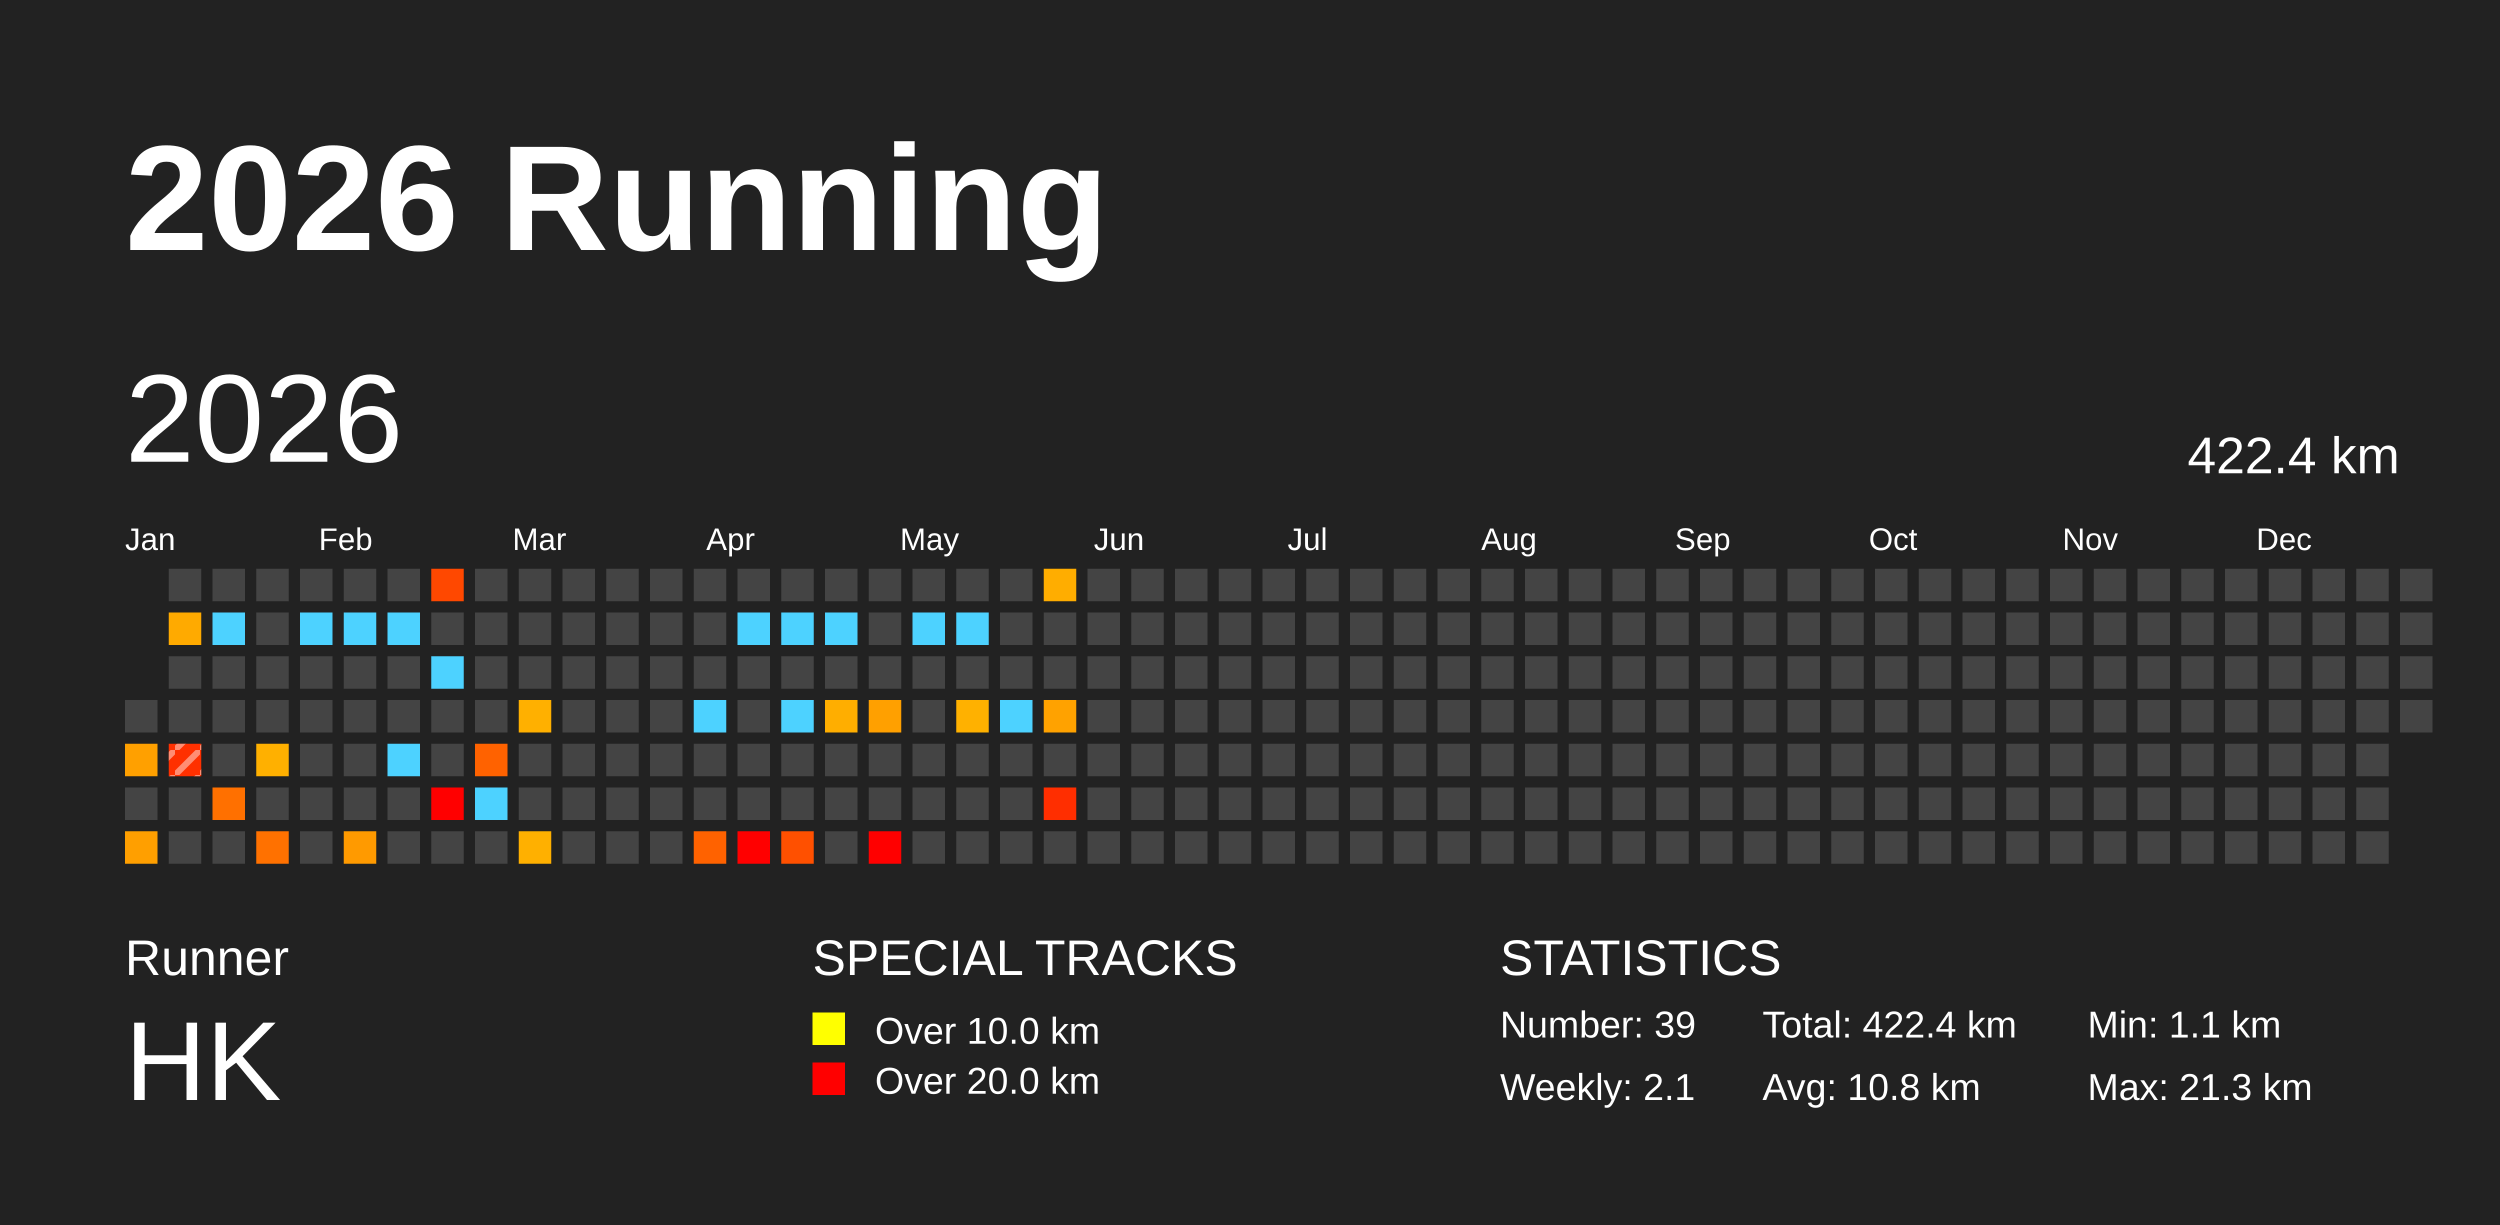
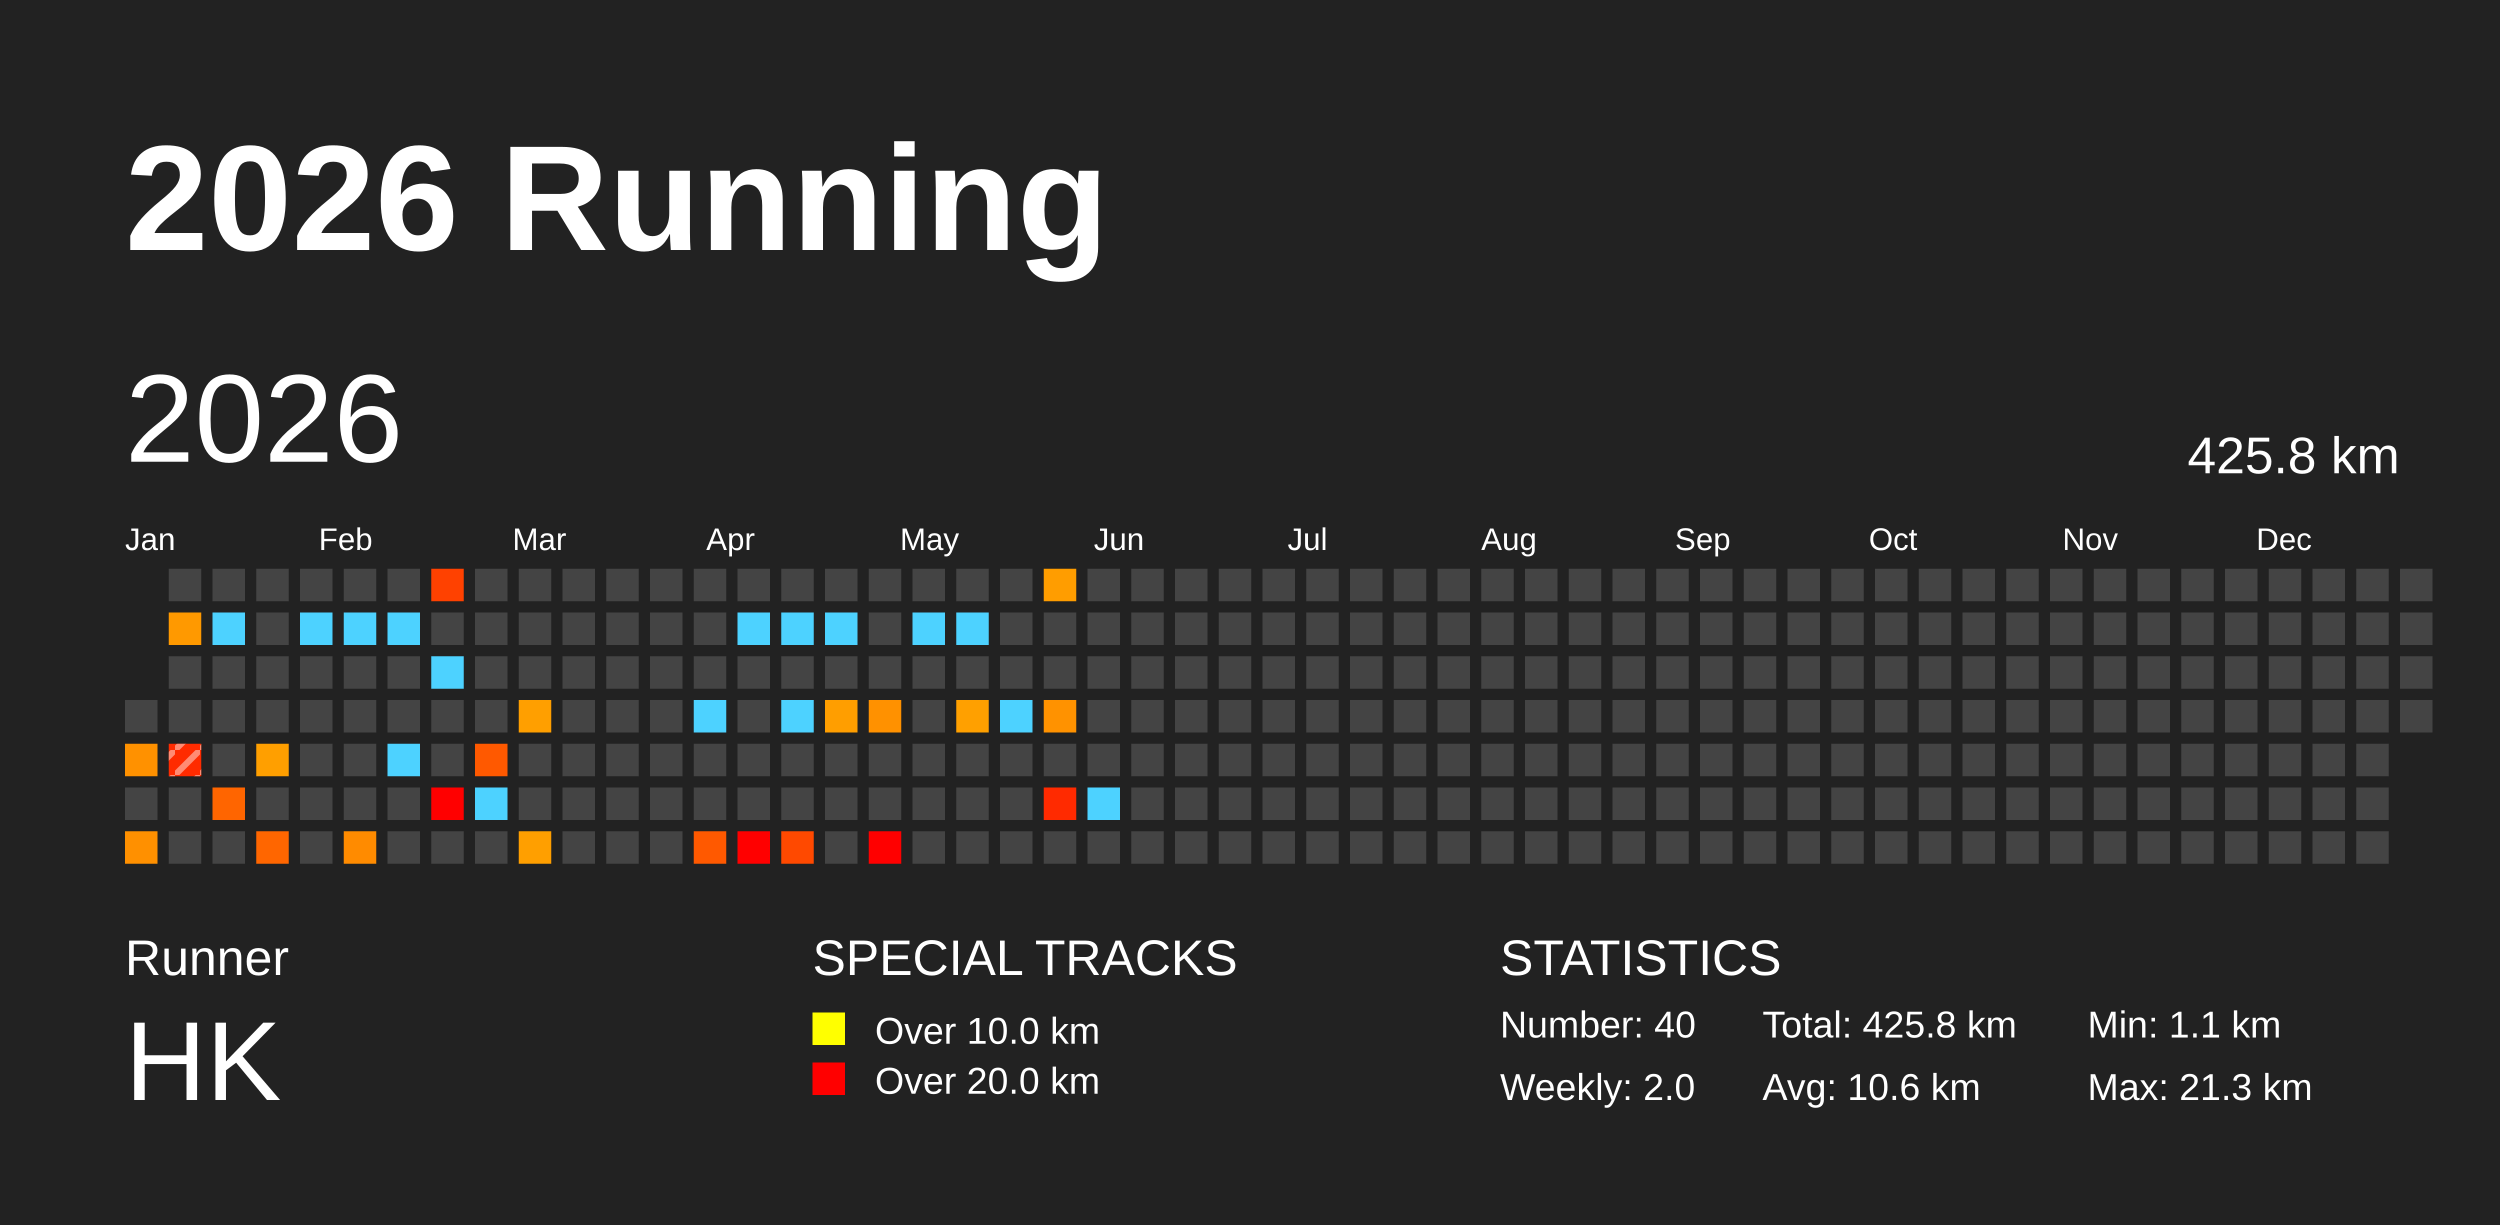
<svg xmlns="http://www.w3.org/2000/svg" baseProfile="full" height="98mm" version="1.1" viewBox="0,0,200,98" width="200mm">
  <defs>
    <pattern height="2" id="indoor-stripe" patternUnits="userSpaceOnUse" width="2">
      <line stroke="white" stroke-opacity="0.45" stroke-width="0.5" x1="0" x2="2" y1="2" y2="0" />
    </pattern>
  </defs>
  <rect fill="#222222" height="98" width="200" x="0" y="0" />
  <text fill="#FFFFFF" style="font-size:12px; font-family:Arial; font-weight:bold;" x="10" y="20">2026 Running</text>
  <text fill="#FFFFFF" style="font-size:4px; font-family:Arial" x="10" y="78">Runner</text>
  <text fill="#FFFFFF" style="font-size:9px; font-family:Arial" x="10" y="88">HK</text>
  <text fill="#FFFFFF" style="font-size:4px; font-family:Arial" x="65" y="78">SPECIAL TRACKS</text>
  <rect fill="yellow" height="2.6" width="2.6" x="65" y="81" />
  <text fill="#FFFFFF" style="font-size:3px; font-family:Arial" x="70" y="83.5">Over 10.0 km</text>
  <rect fill="red" height="2.6" width="2.6" x="65" y="85" />
  <text fill="#FFFFFF" style="font-size:3px; font-family:Arial" x="70" y="87.5">Over 20.0 km</text>
  <text fill="#FFFFFF" style="font-size:4px; font-family:Arial" x="120" y="78">STATISTICS</text>
-   <text fill="#FFFFFF" style="font-size:3px; font-family:Arial" x="120" y="83">Number: 39</text>
-   <text fill="#FFFFFF" style="font-size:3px; font-family:Arial" x="120" y="88">Weekly: 2.1</text>
-   <text fill="#FFFFFF" style="font-size:3px; font-family:Arial" x="141" y="83">Total: 422.4 km</text>
-   <text fill="#FFFFFF" style="font-size:3px; font-family:Arial" x="141" y="88">Avg: 10.8 km</text>
+   <text fill="#FFFFFF" style="font-size:3px; font-family:Arial" x="120" y="83">Number: 40</text>
+   <text fill="#FFFFFF" style="font-size:3px; font-family:Arial" x="120" y="88">Weekly: 2.0</text>
+   <text fill="#FFFFFF" style="font-size:3px; font-family:Arial" x="141" y="83">Total: 425.8 km</text>
+   <text fill="#FFFFFF" style="font-size:3px; font-family:Arial" x="141" y="88">Avg: 10.6 km</text>
  <text fill="#FFFFFF" style="font-size:3px; font-family:Arial" x="167" y="83">Min: 1.1 km</text>
  <text fill="#FFFFFF" style="font-size:3px; font-family:Arial" x="167" y="88">Max: 21.3 km</text>
  <text dominant-baseline="hanging" fill="#FFFFFF" style="font-size:10.0px; font-family:Arial;" x="10" y="30">2026</text>
-   <text dominant-baseline="hanging" fill="#FFFFFF" style="font-size:4.125px; font-family:Arial;" x="175" y="35">422.4 km</text>
+   <text dominant-baseline="hanging" fill="#FFFFFF" style="font-size:4.125px; font-family:Arial;" x="175" y="35">425.8 km</text>
  <text fill="#FFFFFF" style="font-size:2.5px; font-family:Arial" x="10.0" y="44">Jan</text>
  <text fill="#FFFFFF" style="font-size:2.5px; font-family:Arial" x="25.5" y="44">Feb</text>
  <text fill="#FFFFFF" style="font-size:2.5px; font-family:Arial" x="41.0" y="44">Mar</text>
  <text fill="#FFFFFF" style="font-size:2.5px; font-family:Arial" x="56.5" y="44">Apr</text>
  <text fill="#FFFFFF" style="font-size:2.5px; font-family:Arial" x="72.0" y="44">May</text>
  <text fill="#FFFFFF" style="font-size:2.5px; font-family:Arial" x="87.5" y="44">Jun</text>
  <text fill="#FFFFFF" style="font-size:2.5px; font-family:Arial" x="103.0" y="44">Jul</text>
  <text fill="#FFFFFF" style="font-size:2.5px; font-family:Arial" x="118.5" y="44">Aug</text>
  <text fill="#FFFFFF" style="font-size:2.5px; font-family:Arial" x="134.0" y="44">Sep</text>
  <text fill="#FFFFFF" style="font-size:2.5px; font-family:Arial" x="149.5" y="44">Oct</text>
  <text fill="#FFFFFF" style="font-size:2.5px; font-family:Arial" x="165.0" y="44">Nov</text>
  <text fill="#FFFFFF" style="font-size:2.5px; font-family:Arial" x="180.5" y="44">Dec</text>
  <rect fill="#444444" height="2.6" width="2.6" x="10.0" y="56.0" />
-   <rect fill="#ffa000" height="2.6" width="2.6" x="10.0" y="59.5" />
+   <rect fill="#ff9100" height="2.6" width="2.6" x="10.0" y="59.5" />
  <rect fill="#444444" height="2.6" width="2.6" x="10.0" y="63.0" />
-   <rect fill="#ff9f00" height="2.6" width="2.6" x="10.0" y="66.5" />
+   <rect fill="#ff9000" height="2.6" width="2.6" x="10.0" y="66.5" />
  <rect fill="#444444" height="2.6" width="2.6" x="13.5" y="45.5" />
-   <rect fill="#ffaa00" height="2.6" width="2.6" x="13.5" y="49.0" />
+   <rect fill="#ff9900" height="2.6" width="2.6" x="13.5" y="49.0" />
  <rect fill="#444444" height="2.6" width="2.6" x="13.5" y="52.5" />
  <rect fill="#444444" height="2.6" width="2.6" x="13.5" y="56.0" />
-   <rect fill="#ff3000" height="2.6" width="2.6" x="13.5" y="59.5" />
+   <rect fill="#ff2b00" height="2.6" width="2.6" x="13.5" y="59.5" />
  <rect fill="url(#indoor-stripe)" height="2.6" style="pointer-events: none;" width="2.6" x="13.5" y="59.5" />
  <rect fill="#444444" height="2.6" width="2.6" x="13.5" y="63.0" />
  <rect fill="#444444" height="2.6" width="2.6" x="13.5" y="66.5" />
  <rect fill="#444444" height="2.6" width="2.6" x="17.0" y="45.5" />
  <rect fill="#4dd2ff" height="2.6" width="2.6" x="17.0" y="49.0" />
  <rect fill="#444444" height="2.6" width="2.6" x="17.0" y="52.5" />
  <rect fill="#444444" height="2.6" width="2.6" x="17.0" y="56.0" />
  <rect fill="#444444" height="2.6" width="2.6" x="17.0" y="59.5" />
-   <rect fill="#ff7000" height="2.6" width="2.6" x="17.0" y="63.0" />
+   <rect fill="#ff6500" height="2.6" width="2.6" x="17.0" y="63.0" />
  <rect fill="#444444" height="2.6" width="2.6" x="17.0" y="66.5" />
  <rect fill="#444444" height="2.6" width="2.6" x="20.5" y="45.5" />
  <rect fill="#444444" height="2.6" width="2.6" x="20.5" y="49.0" />
  <rect fill="#444444" height="2.6" width="2.6" x="20.5" y="52.5" />
  <rect fill="#444444" height="2.6" width="2.6" x="20.5" y="56.0" />
-   <rect fill="#ffb000" height="2.6" width="2.6" x="20.5" y="59.5" />
+   <rect fill="#ff9f00" height="2.6" width="2.6" x="20.5" y="59.5" />
  <rect fill="#444444" height="2.6" width="2.6" x="20.5" y="63.0" />
-   <rect fill="#ff7100" height="2.6" width="2.6" x="20.5" y="66.5" />
+   <rect fill="#ff6600" height="2.6" width="2.6" x="20.5" y="66.5" />
  <rect fill="#444444" height="2.6" width="2.6" x="24.0" y="45.5" />
  <rect fill="#4dd2ff" height="2.6" width="2.6" x="24.0" y="49.0" />
  <rect fill="#444444" height="2.6" width="2.6" x="24.0" y="52.5" />
  <rect fill="#444444" height="2.6" width="2.6" x="24.0" y="56.0" />
  <rect fill="#444444" height="2.6" width="2.6" x="24.0" y="59.5" />
  <rect fill="#444444" height="2.6" width="2.6" x="24.0" y="63.0" />
  <rect fill="#444444" height="2.6" width="2.6" x="24.0" y="66.5" />
  <rect fill="#444444" height="2.6" width="2.6" x="27.5" y="45.5" />
  <rect fill="#4dd2ff" height="2.6" width="2.6" x="27.5" y="49.0" />
  <rect fill="#444444" height="2.6" width="2.6" x="27.5" y="52.5" />
  <rect fill="#444444" height="2.6" width="2.6" x="27.5" y="56.0" />
  <rect fill="#444444" height="2.6" width="2.6" x="27.5" y="59.5" />
  <rect fill="#444444" height="2.6" width="2.6" x="27.5" y="63.0" />
-   <rect fill="#ff9a00" height="2.6" width="2.6" x="27.5" y="66.5" />
+   <rect fill="#ff8b00" height="2.6" width="2.6" x="27.5" y="66.5" />
  <rect fill="#444444" height="2.6" width="2.6" x="31.0" y="45.5" />
  <rect fill="#4dd2ff" height="2.6" width="2.6" x="31.0" y="49.0" />
  <rect fill="#444444" height="2.6" width="2.6" x="31.0" y="52.5" />
  <rect fill="#444444" height="2.6" width="2.6" x="31.0" y="56.0" />
  <rect fill="#4dd2ff" height="2.6" width="2.6" x="31.0" y="59.5" />
  <rect fill="#444444" height="2.6" width="2.6" x="31.0" y="63.0" />
  <rect fill="#444444" height="2.6" width="2.6" x="31.0" y="66.5" />
-   <rect fill="#ff4800" height="2.6" width="2.6" x="34.5" y="45.5" />
+   <rect fill="#ff4100" height="2.6" width="2.6" x="34.5" y="45.5" />
  <rect fill="#444444" height="2.6" width="2.6" x="34.5" y="49.0" />
  <rect fill="#4dd2ff" height="2.6" width="2.6" x="34.5" y="52.5" />
  <rect fill="#444444" height="2.6" width="2.6" x="34.5" y="56.0" />
  <rect fill="#444444" height="2.6" width="2.6" x="34.5" y="59.5" />
  <rect fill="red" height="2.6" width="2.6" x="34.5" y="63.0" />
  <rect fill="#444444" height="2.6" width="2.6" x="34.5" y="66.5" />
  <rect fill="#444444" height="2.6" width="2.6" x="38.0" y="45.5" />
  <rect fill="#444444" height="2.6" width="2.6" x="38.0" y="49.0" />
  <rect fill="#444444" height="2.6" width="2.6" x="38.0" y="52.5" />
  <rect fill="#444444" height="2.6" width="2.6" x="38.0" y="56.0" />
-   <rect fill="#ff6200" height="2.6" width="2.6" x="38.0" y="59.5" />
+   <rect fill="#ff5900" height="2.6" width="2.6" x="38.0" y="59.5" />
  <rect fill="#4dd2ff" height="2.6" width="2.6" x="38.0" y="63.0" />
  <rect fill="#444444" height="2.6" width="2.6" x="38.0" y="66.5" />
  <rect fill="#444444" height="2.6" width="2.6" x="41.5" y="45.5" />
  <rect fill="#444444" height="2.6" width="2.6" x="41.5" y="49.0" />
  <rect fill="#444444" height="2.6" width="2.6" x="41.5" y="52.5" />
-   <rect fill="#ffb000" height="2.6" width="2.6" x="41.5" y="56.0" />
+   <rect fill="#ff9f00" height="2.6" width="2.6" x="41.5" y="56.0" />
  <rect fill="#444444" height="2.6" width="2.6" x="41.5" y="59.5" />
  <rect fill="#444444" height="2.6" width="2.6" x="41.5" y="63.0" />
-   <rect fill="#ffb000" height="2.6" width="2.6" x="41.5" y="66.5" />
+   <rect fill="#ff9f00" height="2.6" width="2.6" x="41.5" y="66.5" />
  <rect fill="#444444" height="2.6" width="2.6" x="45.0" y="45.5" />
  <rect fill="#444444" height="2.6" width="2.6" x="45.0" y="49.0" />
  <rect fill="#444444" height="2.6" width="2.6" x="45.0" y="52.5" />
  <rect fill="#444444" height="2.6" width="2.6" x="45.0" y="56.0" />
  <rect fill="#444444" height="2.6" width="2.6" x="45.0" y="59.5" />
  <rect fill="#444444" height="2.6" width="2.6" x="45.0" y="63.0" />
  <rect fill="#444444" height="2.6" width="2.6" x="45.0" y="66.5" />
  <rect fill="#444444" height="2.6" width="2.6" x="48.5" y="45.5" />
  <rect fill="#444444" height="2.6" width="2.6" x="48.5" y="49.0" />
  <rect fill="#444444" height="2.6" width="2.6" x="48.5" y="52.5" />
  <rect fill="#444444" height="2.6" width="2.6" x="48.5" y="56.0" />
  <rect fill="#444444" height="2.6" width="2.6" x="48.5" y="59.5" />
  <rect fill="#444444" height="2.6" width="2.6" x="48.5" y="63.0" />
  <rect fill="#444444" height="2.6" width="2.6" x="48.5" y="66.5" />
  <rect fill="#444444" height="2.6" width="2.6" x="52.0" y="45.5" />
  <rect fill="#444444" height="2.6" width="2.6" x="52.0" y="49.0" />
  <rect fill="#444444" height="2.6" width="2.6" x="52.0" y="52.5" />
  <rect fill="#444444" height="2.6" width="2.6" x="52.0" y="56.0" />
  <rect fill="#444444" height="2.6" width="2.6" x="52.0" y="59.5" />
  <rect fill="#444444" height="2.6" width="2.6" x="52.0" y="63.0" />
  <rect fill="#444444" height="2.6" width="2.6" x="52.0" y="66.5" />
  <rect fill="#444444" height="2.6" width="2.6" x="55.5" y="45.5" />
  <rect fill="#444444" height="2.6" width="2.6" x="55.5" y="49.0" />
  <rect fill="#444444" height="2.6" width="2.6" x="55.5" y="52.5" />
  <rect fill="#4dd2ff" height="2.6" width="2.6" x="55.5" y="56.0" />
  <rect fill="#444444" height="2.6" width="2.6" x="55.5" y="59.5" />
  <rect fill="#444444" height="2.6" width="2.6" x="55.5" y="63.0" />
-   <rect fill="#ff6200" height="2.6" width="2.6" x="55.5" y="66.5" />
+   <rect fill="#ff5900" height="2.6" width="2.6" x="55.5" y="66.5" />
  <rect fill="#444444" height="2.6" width="2.6" x="59.0" y="45.5" />
  <rect fill="#4dd2ff" height="2.6" width="2.6" x="59.0" y="49.0" />
  <rect fill="#444444" height="2.6" width="2.6" x="59.0" y="52.5" />
  <rect fill="#444444" height="2.6" width="2.6" x="59.0" y="56.0" />
  <rect fill="#444444" height="2.6" width="2.6" x="59.0" y="59.5" />
  <rect fill="#444444" height="2.6" width="2.6" x="59.0" y="63.0" />
  <rect fill="red" height="2.6" width="2.6" x="59.0" y="66.5" />
  <rect fill="#444444" height="2.6" width="2.6" x="62.5" y="45.5" />
  <rect fill="#4dd2ff" height="2.6" width="2.6" x="62.5" y="49.0" />
  <rect fill="#444444" height="2.6" width="2.6" x="62.5" y="52.5" />
  <rect fill="#4dd2ff" height="2.6" width="2.6" x="62.5" y="56.0" />
  <rect fill="#444444" height="2.6" width="2.6" x="62.5" y="59.5" />
  <rect fill="#444444" height="2.6" width="2.6" x="62.5" y="63.0" />
-   <rect fill="#ff5000" height="2.6" width="2.6" x="62.5" y="66.5" />
+   <rect fill="#ff4900" height="2.6" width="2.6" x="62.5" y="66.5" />
  <rect fill="#444444" height="2.6" width="2.6" x="66.0" y="45.5" />
  <rect fill="#4dd2ff" height="2.6" width="2.6" x="66.0" y="49.0" />
  <rect fill="#444444" height="2.6" width="2.6" x="66.0" y="52.5" />
-   <rect fill="#ffae00" height="2.6" width="2.6" x="66.0" y="56.0" />
+   <rect fill="#ff9e00" height="2.6" width="2.6" x="66.0" y="56.0" />
  <rect fill="#444444" height="2.6" width="2.6" x="66.0" y="59.5" />
  <rect fill="#444444" height="2.6" width="2.6" x="66.0" y="63.0" />
  <rect fill="#444444" height="2.6" width="2.6" x="66.0" y="66.5" />
  <rect fill="#444444" height="2.6" width="2.6" x="69.5" y="45.5" />
  <rect fill="#444444" height="2.6" width="2.6" x="69.5" y="49.0" />
  <rect fill="#444444" height="2.6" width="2.6" x="69.5" y="52.5" />
-   <rect fill="#ffa000" height="2.6" width="2.6" x="69.5" y="56.0" />
+   <rect fill="#ff9100" height="2.6" width="2.6" x="69.5" y="56.0" />
  <rect fill="#444444" height="2.6" width="2.6" x="69.5" y="59.5" />
  <rect fill="#444444" height="2.6" width="2.6" x="69.5" y="63.0" />
  <rect fill="red" height="2.6" width="2.6" x="69.5" y="66.5" />
  <rect fill="#444444" height="2.6" width="2.6" x="73.0" y="45.5" />
  <rect fill="#4dd2ff" height="2.6" width="2.6" x="73.0" y="49.0" />
  <rect fill="#444444" height="2.6" width="2.6" x="73.0" y="52.5" />
  <rect fill="#444444" height="2.6" width="2.6" x="73.0" y="56.0" />
  <rect fill="#444444" height="2.6" width="2.6" x="73.0" y="59.5" />
  <rect fill="#444444" height="2.6" width="2.6" x="73.0" y="63.0" />
  <rect fill="#444444" height="2.6" width="2.6" x="73.0" y="66.5" />
  <rect fill="#444444" height="2.6" width="2.6" x="76.5" y="45.5" />
  <rect fill="#4dd2ff" height="2.6" width="2.6" x="76.5" y="49.0" />
  <rect fill="#444444" height="2.6" width="2.6" x="76.5" y="52.5" />
-   <rect fill="#ffb100" height="2.6" width="2.6" x="76.5" y="56.0" />
+   <rect fill="#ffa000" height="2.6" width="2.6" x="76.5" y="56.0" />
  <rect fill="#444444" height="2.6" width="2.6" x="76.5" y="59.5" />
  <rect fill="#444444" height="2.6" width="2.6" x="76.5" y="63.0" />
  <rect fill="#444444" height="2.6" width="2.6" x="76.5" y="66.5" />
  <rect fill="#444444" height="2.6" width="2.6" x="80.0" y="45.5" />
  <rect fill="#444444" height="2.6" width="2.6" x="80.0" y="49.0" />
  <rect fill="#444444" height="2.6" width="2.6" x="80.0" y="52.5" />
  <rect fill="#4dd2ff" height="2.6" width="2.6" x="80.0" y="56.0" />
  <rect fill="#444444" height="2.6" width="2.6" x="80.0" y="59.5" />
  <rect fill="#444444" height="2.6" width="2.6" x="80.0" y="63.0" />
  <rect fill="#444444" height="2.6" width="2.6" x="80.0" y="66.5" />
-   <rect fill="#ffad00" height="2.6" width="2.6" x="83.5" y="45.5" />
+   <rect fill="#ff9d00" height="2.6" width="2.6" x="83.5" y="45.5" />
  <rect fill="#444444" height="2.6" width="2.6" x="83.5" y="49.0" />
  <rect fill="#444444" height="2.6" width="2.6" x="83.5" y="52.5" />
-   <rect fill="#ffa200" height="2.6" width="2.6" x="83.5" y="56.0" />
+   <rect fill="#ff9200" height="2.6" width="2.6" x="83.5" y="56.0" />
  <rect fill="#444444" height="2.6" width="2.6" x="83.5" y="59.5" />
-   <rect fill="#ff2e00" height="2.6" width="2.6" x="83.5" y="63.0" />
+   <rect fill="#ff2a00" height="2.6" width="2.6" x="83.5" y="63.0" />
  <rect fill="#444444" height="2.6" width="2.6" x="83.5" y="66.5" />
  <rect fill="#444444" height="2.6" width="2.6" x="87.0" y="45.5" />
  <rect fill="#444444" height="2.6" width="2.6" x="87.0" y="49.0" />
  <rect fill="#444444" height="2.6" width="2.6" x="87.0" y="52.5" />
  <rect fill="#444444" height="2.6" width="2.6" x="87.0" y="56.0" />
  <rect fill="#444444" height="2.6" width="2.6" x="87.0" y="59.5" />
-   <rect fill="#444444" height="2.6" width="2.6" x="87.0" y="63.0" />
+   <rect fill="#4dd2ff" height="2.6" width="2.6" x="87.0" y="63.0" />
  <rect fill="#444444" height="2.6" width="2.6" x="87.0" y="66.5" />
  <rect fill="#444444" height="2.6" width="2.6" x="90.5" y="45.5" />
  <rect fill="#444444" height="2.6" width="2.6" x="90.5" y="49.0" />
  <rect fill="#444444" height="2.6" width="2.6" x="90.5" y="52.5" />
  <rect fill="#444444" height="2.6" width="2.6" x="90.5" y="56.0" />
  <rect fill="#444444" height="2.6" width="2.6" x="90.5" y="59.5" />
  <rect fill="#444444" height="2.6" width="2.6" x="90.5" y="63.0" />
  <rect fill="#444444" height="2.6" width="2.6" x="90.5" y="66.5" />
  <rect fill="#444444" height="2.6" width="2.6" x="94.0" y="45.5" />
  <rect fill="#444444" height="2.6" width="2.6" x="94.0" y="49.0" />
  <rect fill="#444444" height="2.6" width="2.6" x="94.0" y="52.5" />
  <rect fill="#444444" height="2.6" width="2.6" x="94.0" y="56.0" />
  <rect fill="#444444" height="2.6" width="2.6" x="94.0" y="59.5" />
  <rect fill="#444444" height="2.6" width="2.6" x="94.0" y="63.0" />
  <rect fill="#444444" height="2.6" width="2.6" x="94.0" y="66.5" />
  <rect fill="#444444" height="2.6" width="2.6" x="97.5" y="45.5" />
  <rect fill="#444444" height="2.6" width="2.6" x="97.5" y="49.0" />
  <rect fill="#444444" height="2.6" width="2.6" x="97.5" y="52.5" />
  <rect fill="#444444" height="2.6" width="2.6" x="97.5" y="56.0" />
  <rect fill="#444444" height="2.6" width="2.6" x="97.5" y="59.5" />
  <rect fill="#444444" height="2.6" width="2.6" x="97.5" y="63.0" />
  <rect fill="#444444" height="2.6" width="2.6" x="97.5" y="66.5" />
  <rect fill="#444444" height="2.6" width="2.6" x="101.0" y="45.5" />
  <rect fill="#444444" height="2.6" width="2.6" x="101.0" y="49.0" />
  <rect fill="#444444" height="2.6" width="2.6" x="101.0" y="52.5" />
  <rect fill="#444444" height="2.6" width="2.6" x="101.0" y="56.0" />
  <rect fill="#444444" height="2.6" width="2.6" x="101.0" y="59.5" />
  <rect fill="#444444" height="2.6" width="2.6" x="101.0" y="63.0" />
  <rect fill="#444444" height="2.6" width="2.6" x="101.0" y="66.5" />
  <rect fill="#444444" height="2.6" width="2.6" x="104.5" y="45.5" />
  <rect fill="#444444" height="2.6" width="2.6" x="104.5" y="49.0" />
  <rect fill="#444444" height="2.6" width="2.6" x="104.5" y="52.5" />
  <rect fill="#444444" height="2.6" width="2.6" x="104.5" y="56.0" />
  <rect fill="#444444" height="2.6" width="2.6" x="104.5" y="59.5" />
  <rect fill="#444444" height="2.6" width="2.6" x="104.5" y="63.0" />
  <rect fill="#444444" height="2.6" width="2.6" x="104.5" y="66.5" />
  <rect fill="#444444" height="2.6" width="2.6" x="108.0" y="45.5" />
  <rect fill="#444444" height="2.6" width="2.6" x="108.0" y="49.0" />
  <rect fill="#444444" height="2.6" width="2.6" x="108.0" y="52.5" />
  <rect fill="#444444" height="2.6" width="2.6" x="108.0" y="56.0" />
  <rect fill="#444444" height="2.6" width="2.6" x="108.0" y="59.5" />
  <rect fill="#444444" height="2.6" width="2.6" x="108.0" y="63.0" />
  <rect fill="#444444" height="2.6" width="2.6" x="108.0" y="66.5" />
  <rect fill="#444444" height="2.6" width="2.6" x="111.5" y="45.5" />
  <rect fill="#444444" height="2.6" width="2.6" x="111.5" y="49.0" />
  <rect fill="#444444" height="2.6" width="2.6" x="111.5" y="52.5" />
  <rect fill="#444444" height="2.6" width="2.6" x="111.5" y="56.0" />
  <rect fill="#444444" height="2.6" width="2.6" x="111.5" y="59.5" />
  <rect fill="#444444" height="2.6" width="2.6" x="111.5" y="63.0" />
  <rect fill="#444444" height="2.6" width="2.6" x="111.5" y="66.5" />
  <rect fill="#444444" height="2.6" width="2.6" x="115.0" y="45.5" />
  <rect fill="#444444" height="2.6" width="2.6" x="115.0" y="49.0" />
  <rect fill="#444444" height="2.6" width="2.6" x="115.0" y="52.5" />
  <rect fill="#444444" height="2.6" width="2.6" x="115.0" y="56.0" />
  <rect fill="#444444" height="2.6" width="2.6" x="115.0" y="59.5" />
  <rect fill="#444444" height="2.6" width="2.6" x="115.0" y="63.0" />
  <rect fill="#444444" height="2.6" width="2.6" x="115.0" y="66.5" />
  <rect fill="#444444" height="2.6" width="2.6" x="118.5" y="45.5" />
  <rect fill="#444444" height="2.6" width="2.6" x="118.5" y="49.0" />
  <rect fill="#444444" height="2.6" width="2.6" x="118.5" y="52.5" />
  <rect fill="#444444" height="2.6" width="2.6" x="118.5" y="56.0" />
  <rect fill="#444444" height="2.6" width="2.6" x="118.5" y="59.5" />
  <rect fill="#444444" height="2.6" width="2.6" x="118.5" y="63.0" />
  <rect fill="#444444" height="2.6" width="2.6" x="118.5" y="66.5" />
  <rect fill="#444444" height="2.6" width="2.6" x="122.0" y="45.5" />
  <rect fill="#444444" height="2.6" width="2.6" x="122.0" y="49.0" />
  <rect fill="#444444" height="2.6" width="2.6" x="122.0" y="52.5" />
  <rect fill="#444444" height="2.6" width="2.6" x="122.0" y="56.0" />
  <rect fill="#444444" height="2.6" width="2.6" x="122.0" y="59.5" />
  <rect fill="#444444" height="2.6" width="2.6" x="122.0" y="63.0" />
  <rect fill="#444444" height="2.6" width="2.6" x="122.0" y="66.5" />
  <rect fill="#444444" height="2.6" width="2.6" x="125.5" y="45.5" />
  <rect fill="#444444" height="2.6" width="2.6" x="125.5" y="49.0" />
  <rect fill="#444444" height="2.6" width="2.6" x="125.5" y="52.5" />
  <rect fill="#444444" height="2.6" width="2.6" x="125.5" y="56.0" />
  <rect fill="#444444" height="2.6" width="2.6" x="125.5" y="59.5" />
  <rect fill="#444444" height="2.6" width="2.6" x="125.5" y="63.0" />
  <rect fill="#444444" height="2.6" width="2.6" x="125.5" y="66.5" />
  <rect fill="#444444" height="2.6" width="2.6" x="129.0" y="45.5" />
  <rect fill="#444444" height="2.6" width="2.6" x="129.0" y="49.0" />
  <rect fill="#444444" height="2.6" width="2.6" x="129.0" y="52.5" />
  <rect fill="#444444" height="2.6" width="2.6" x="129.0" y="56.0" />
  <rect fill="#444444" height="2.6" width="2.6" x="129.0" y="59.5" />
  <rect fill="#444444" height="2.6" width="2.6" x="129.0" y="63.0" />
  <rect fill="#444444" height="2.6" width="2.6" x="129.0" y="66.5" />
  <rect fill="#444444" height="2.6" width="2.6" x="132.5" y="45.5" />
  <rect fill="#444444" height="2.6" width="2.6" x="132.5" y="49.0" />
  <rect fill="#444444" height="2.6" width="2.6" x="132.5" y="52.5" />
  <rect fill="#444444" height="2.6" width="2.6" x="132.5" y="56.0" />
  <rect fill="#444444" height="2.6" width="2.6" x="132.5" y="59.5" />
  <rect fill="#444444" height="2.6" width="2.6" x="132.5" y="63.0" />
  <rect fill="#444444" height="2.6" width="2.6" x="132.5" y="66.5" />
  <rect fill="#444444" height="2.6" width="2.6" x="136.0" y="45.5" />
  <rect fill="#444444" height="2.6" width="2.6" x="136.0" y="49.0" />
  <rect fill="#444444" height="2.6" width="2.6" x="136.0" y="52.5" />
  <rect fill="#444444" height="2.6" width="2.6" x="136.0" y="56.0" />
  <rect fill="#444444" height="2.6" width="2.6" x="136.0" y="59.5" />
  <rect fill="#444444" height="2.6" width="2.6" x="136.0" y="63.0" />
  <rect fill="#444444" height="2.6" width="2.6" x="136.0" y="66.5" />
  <rect fill="#444444" height="2.6" width="2.6" x="139.5" y="45.5" />
  <rect fill="#444444" height="2.6" width="2.6" x="139.5" y="49.0" />
  <rect fill="#444444" height="2.6" width="2.6" x="139.5" y="52.5" />
  <rect fill="#444444" height="2.6" width="2.6" x="139.5" y="56.0" />
  <rect fill="#444444" height="2.6" width="2.6" x="139.5" y="59.5" />
  <rect fill="#444444" height="2.6" width="2.6" x="139.5" y="63.0" />
  <rect fill="#444444" height="2.6" width="2.6" x="139.5" y="66.5" />
  <rect fill="#444444" height="2.6" width="2.6" x="143.0" y="45.5" />
  <rect fill="#444444" height="2.6" width="2.6" x="143.0" y="49.0" />
  <rect fill="#444444" height="2.6" width="2.6" x="143.0" y="52.5" />
  <rect fill="#444444" height="2.6" width="2.6" x="143.0" y="56.0" />
  <rect fill="#444444" height="2.6" width="2.6" x="143.0" y="59.5" />
  <rect fill="#444444" height="2.6" width="2.6" x="143.0" y="63.0" />
  <rect fill="#444444" height="2.6" width="2.6" x="143.0" y="66.5" />
  <rect fill="#444444" height="2.6" width="2.6" x="146.5" y="45.5" />
  <rect fill="#444444" height="2.6" width="2.6" x="146.5" y="49.0" />
  <rect fill="#444444" height="2.6" width="2.6" x="146.5" y="52.5" />
  <rect fill="#444444" height="2.6" width="2.6" x="146.5" y="56.0" />
  <rect fill="#444444" height="2.6" width="2.6" x="146.5" y="59.5" />
  <rect fill="#444444" height="2.6" width="2.6" x="146.5" y="63.0" />
  <rect fill="#444444" height="2.6" width="2.6" x="146.5" y="66.5" />
  <rect fill="#444444" height="2.6" width="2.6" x="150.0" y="45.5" />
  <rect fill="#444444" height="2.6" width="2.6" x="150.0" y="49.0" />
  <rect fill="#444444" height="2.6" width="2.6" x="150.0" y="52.5" />
  <rect fill="#444444" height="2.6" width="2.6" x="150.0" y="56.0" />
  <rect fill="#444444" height="2.6" width="2.6" x="150.0" y="59.5" />
  <rect fill="#444444" height="2.6" width="2.6" x="150.0" y="63.0" />
  <rect fill="#444444" height="2.6" width="2.6" x="150.0" y="66.5" />
  <rect fill="#444444" height="2.6" width="2.6" x="153.5" y="45.5" />
  <rect fill="#444444" height="2.6" width="2.6" x="153.5" y="49.0" />
  <rect fill="#444444" height="2.6" width="2.6" x="153.5" y="52.5" />
  <rect fill="#444444" height="2.6" width="2.6" x="153.5" y="56.0" />
  <rect fill="#444444" height="2.6" width="2.6" x="153.5" y="59.5" />
  <rect fill="#444444" height="2.6" width="2.6" x="153.5" y="63.0" />
  <rect fill="#444444" height="2.6" width="2.6" x="153.5" y="66.5" />
  <rect fill="#444444" height="2.6" width="2.6" x="157.0" y="45.5" />
  <rect fill="#444444" height="2.6" width="2.6" x="157.0" y="49.0" />
  <rect fill="#444444" height="2.6" width="2.6" x="157.0" y="52.5" />
  <rect fill="#444444" height="2.6" width="2.6" x="157.0" y="56.0" />
  <rect fill="#444444" height="2.6" width="2.6" x="157.0" y="59.5" />
  <rect fill="#444444" height="2.6" width="2.6" x="157.0" y="63.0" />
  <rect fill="#444444" height="2.6" width="2.6" x="157.0" y="66.5" />
  <rect fill="#444444" height="2.6" width="2.6" x="160.5" y="45.5" />
  <rect fill="#444444" height="2.6" width="2.6" x="160.5" y="49.0" />
  <rect fill="#444444" height="2.6" width="2.6" x="160.5" y="52.5" />
  <rect fill="#444444" height="2.6" width="2.6" x="160.5" y="56.0" />
  <rect fill="#444444" height="2.6" width="2.6" x="160.5" y="59.5" />
  <rect fill="#444444" height="2.6" width="2.6" x="160.5" y="63.0" />
  <rect fill="#444444" height="2.6" width="2.6" x="160.5" y="66.5" />
  <rect fill="#444444" height="2.6" width="2.6" x="164.0" y="45.5" />
  <rect fill="#444444" height="2.6" width="2.6" x="164.0" y="49.0" />
  <rect fill="#444444" height="2.6" width="2.6" x="164.0" y="52.5" />
  <rect fill="#444444" height="2.6" width="2.6" x="164.0" y="56.0" />
  <rect fill="#444444" height="2.6" width="2.6" x="164.0" y="59.5" />
  <rect fill="#444444" height="2.6" width="2.6" x="164.0" y="63.0" />
  <rect fill="#444444" height="2.6" width="2.6" x="164.0" y="66.5" />
  <rect fill="#444444" height="2.6" width="2.6" x="167.5" y="45.5" />
  <rect fill="#444444" height="2.6" width="2.6" x="167.5" y="49.0" />
  <rect fill="#444444" height="2.6" width="2.6" x="167.5" y="52.5" />
  <rect fill="#444444" height="2.6" width="2.6" x="167.5" y="56.0" />
  <rect fill="#444444" height="2.6" width="2.6" x="167.5" y="59.5" />
  <rect fill="#444444" height="2.6" width="2.6" x="167.5" y="63.0" />
  <rect fill="#444444" height="2.6" width="2.6" x="167.5" y="66.5" />
  <rect fill="#444444" height="2.6" width="2.6" x="171.0" y="45.5" />
  <rect fill="#444444" height="2.6" width="2.6" x="171.0" y="49.0" />
  <rect fill="#444444" height="2.6" width="2.6" x="171.0" y="52.5" />
  <rect fill="#444444" height="2.6" width="2.6" x="171.0" y="56.0" />
  <rect fill="#444444" height="2.6" width="2.6" x="171.0" y="59.5" />
  <rect fill="#444444" height="2.6" width="2.6" x="171.0" y="63.0" />
  <rect fill="#444444" height="2.6" width="2.6" x="171.0" y="66.5" />
  <rect fill="#444444" height="2.6" width="2.6" x="174.5" y="45.5" />
  <rect fill="#444444" height="2.6" width="2.6" x="174.5" y="49.0" />
  <rect fill="#444444" height="2.6" width="2.6" x="174.5" y="52.5" />
  <rect fill="#444444" height="2.6" width="2.6" x="174.5" y="56.0" />
  <rect fill="#444444" height="2.6" width="2.6" x="174.5" y="59.5" />
  <rect fill="#444444" height="2.6" width="2.6" x="174.5" y="63.0" />
  <rect fill="#444444" height="2.6" width="2.6" x="174.5" y="66.5" />
  <rect fill="#444444" height="2.6" width="2.6" x="178.0" y="45.5" />
  <rect fill="#444444" height="2.6" width="2.6" x="178.0" y="49.0" />
  <rect fill="#444444" height="2.6" width="2.6" x="178.0" y="52.5" />
  <rect fill="#444444" height="2.6" width="2.6" x="178.0" y="56.0" />
  <rect fill="#444444" height="2.6" width="2.6" x="178.0" y="59.5" />
  <rect fill="#444444" height="2.6" width="2.6" x="178.0" y="63.0" />
  <rect fill="#444444" height="2.6" width="2.6" x="178.0" y="66.5" />
  <rect fill="#444444" height="2.6" width="2.6" x="181.5" y="45.5" />
  <rect fill="#444444" height="2.6" width="2.6" x="181.5" y="49.0" />
  <rect fill="#444444" height="2.6" width="2.6" x="181.5" y="52.5" />
  <rect fill="#444444" height="2.6" width="2.6" x="181.5" y="56.0" />
  <rect fill="#444444" height="2.6" width="2.6" x="181.5" y="59.5" />
  <rect fill="#444444" height="2.6" width="2.6" x="181.5" y="63.0" />
  <rect fill="#444444" height="2.6" width="2.6" x="181.5" y="66.5" />
  <rect fill="#444444" height="2.6" width="2.6" x="185.0" y="45.5" />
  <rect fill="#444444" height="2.6" width="2.6" x="185.0" y="49.0" />
  <rect fill="#444444" height="2.6" width="2.6" x="185.0" y="52.5" />
  <rect fill="#444444" height="2.6" width="2.6" x="185.0" y="56.0" />
  <rect fill="#444444" height="2.6" width="2.6" x="185.0" y="59.5" />
  <rect fill="#444444" height="2.6" width="2.6" x="185.0" y="63.0" />
  <rect fill="#444444" height="2.6" width="2.6" x="185.0" y="66.5" />
  <rect fill="#444444" height="2.6" width="2.6" x="188.5" y="45.5" />
  <rect fill="#444444" height="2.6" width="2.6" x="188.5" y="49.0" />
  <rect fill="#444444" height="2.6" width="2.6" x="188.5" y="52.5" />
  <rect fill="#444444" height="2.6" width="2.6" x="188.5" y="56.0" />
  <rect fill="#444444" height="2.6" width="2.6" x="188.5" y="59.5" />
  <rect fill="#444444" height="2.6" width="2.6" x="188.5" y="63.0" />
  <rect fill="#444444" height="2.6" width="2.6" x="188.5" y="66.5" />
  <rect fill="#444444" height="2.6" width="2.6" x="192.0" y="45.5" />
  <rect fill="#444444" height="2.6" width="2.6" x="192.0" y="49.0" />
  <rect fill="#444444" height="2.6" width="2.6" x="192.0" y="52.5" />
  <rect fill="#444444" height="2.6" width="2.6" x="192.0" y="56.0" />
</svg>
